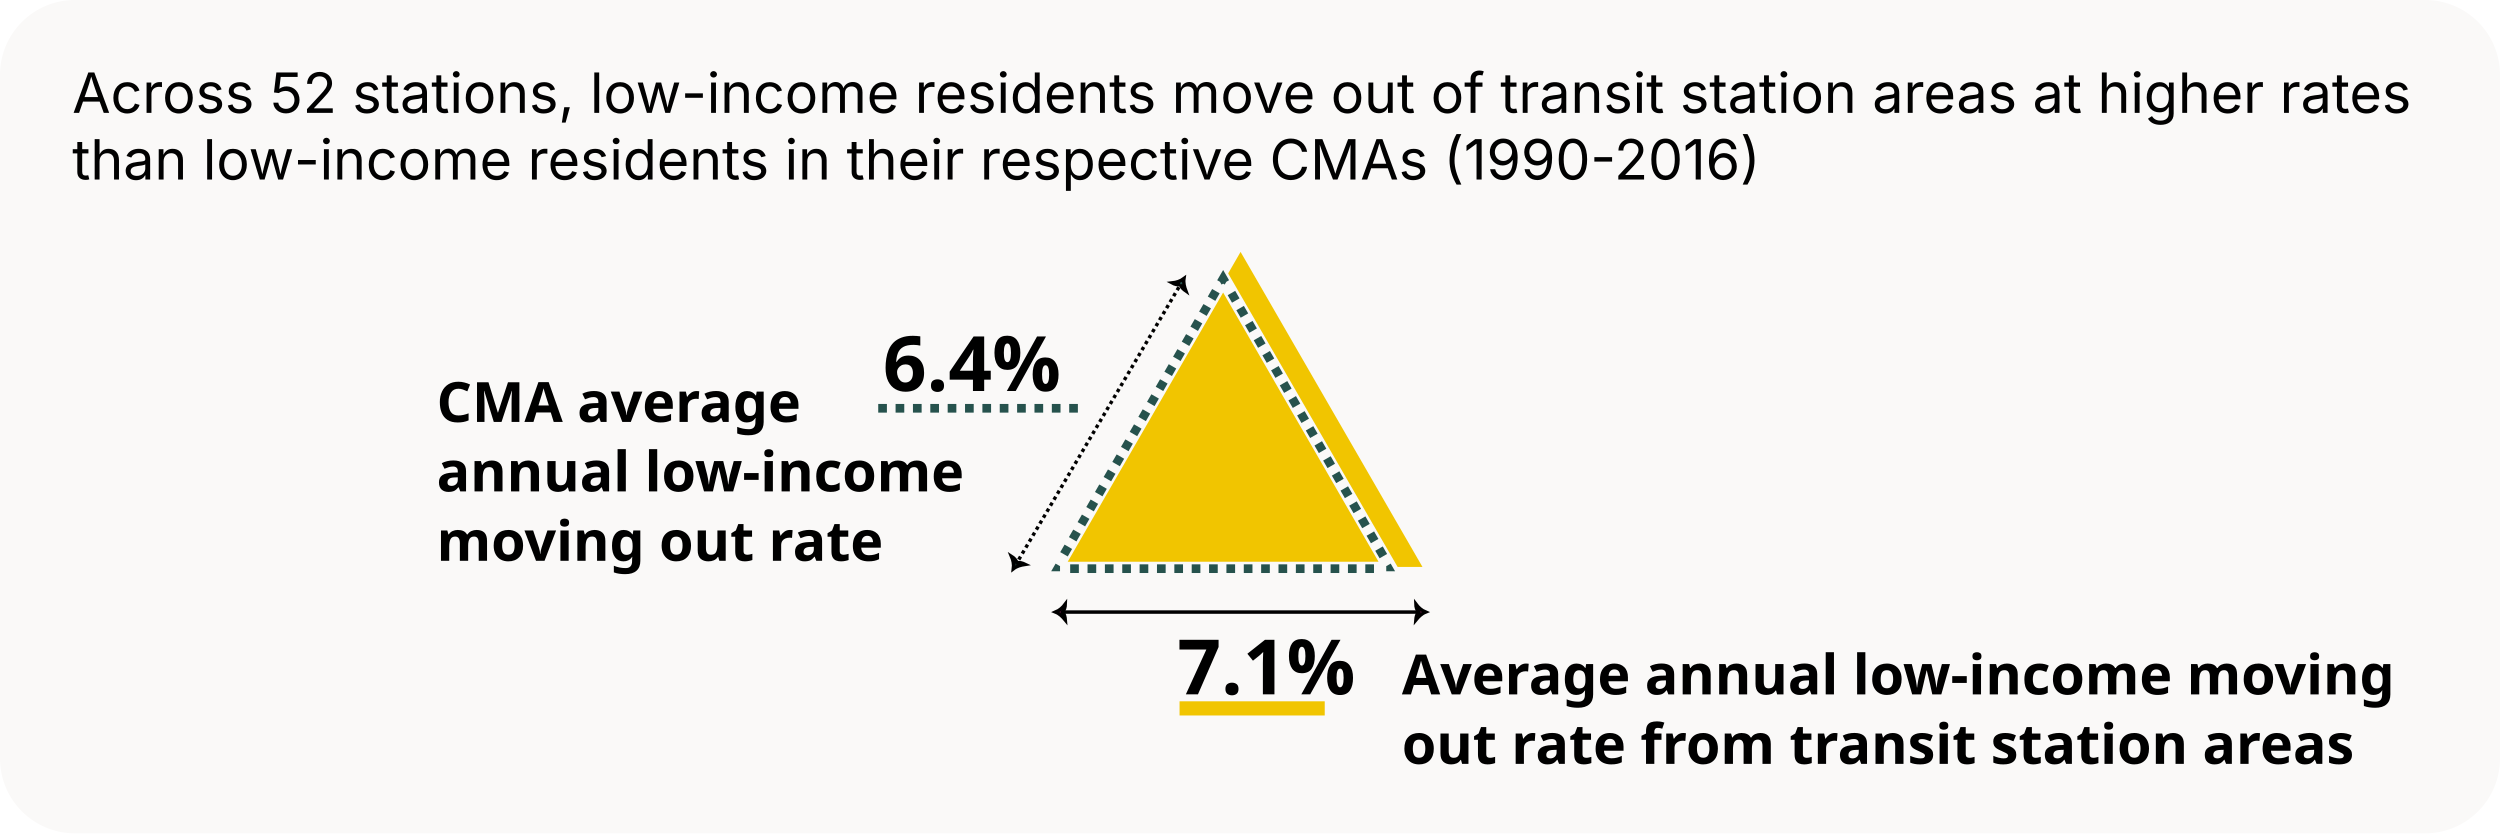
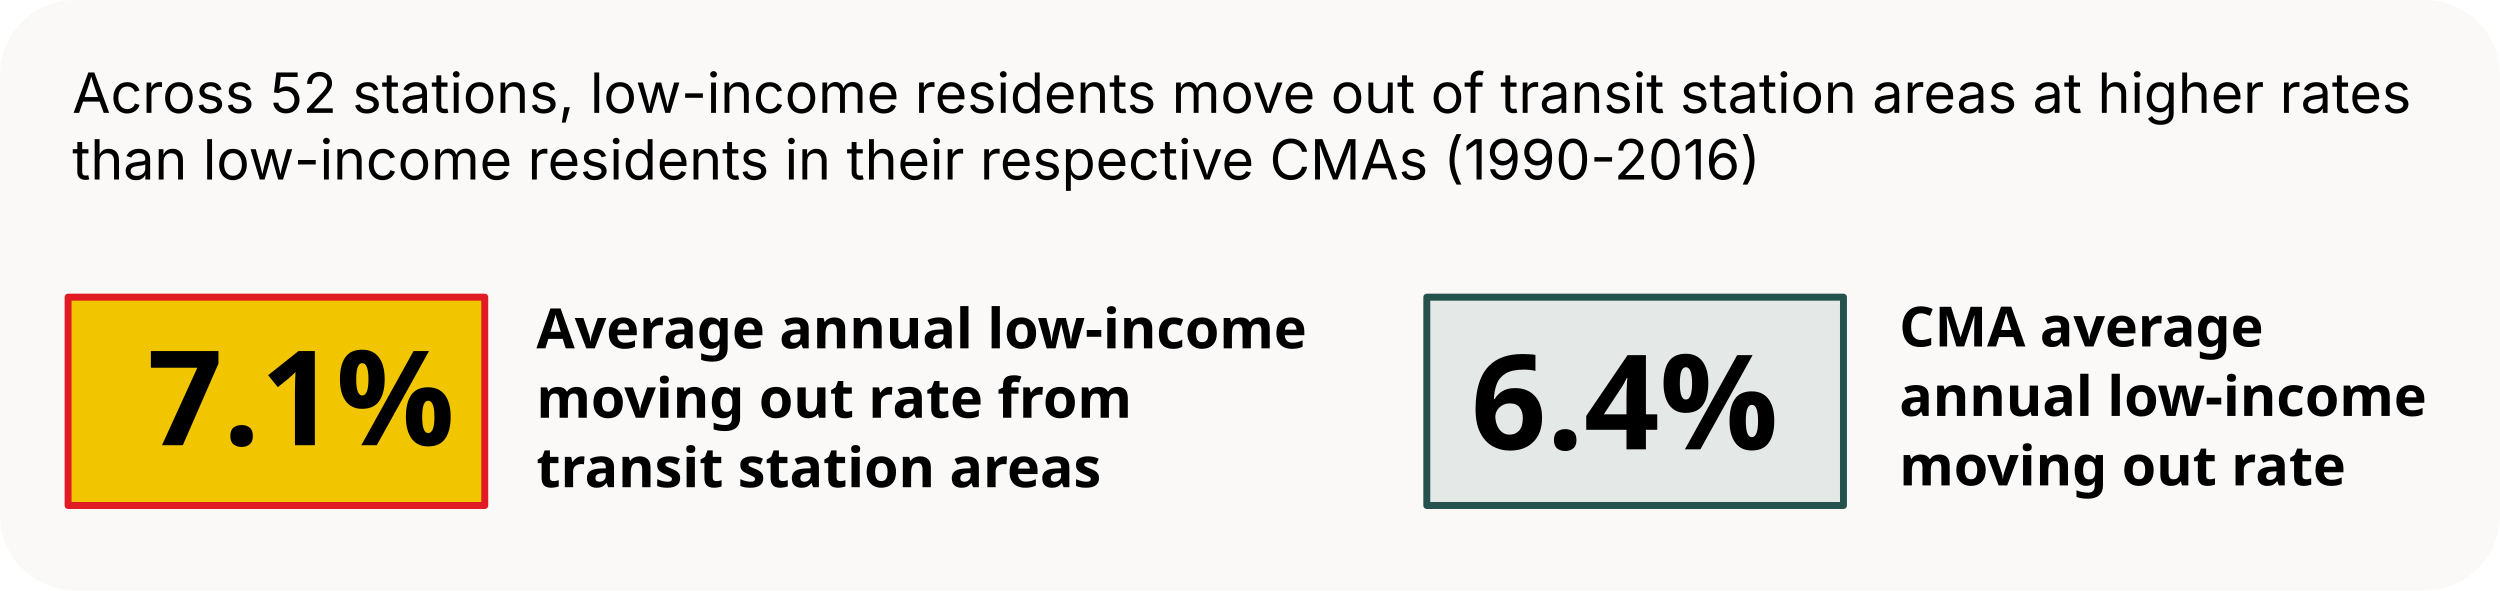
- <svg xmlns="http://www.w3.org/2000/svg" width="720" height="240" viewBox="0 0 720 240" version="1.1" id="svg23">
+ <svg xmlns="http://www.w3.org/2000/svg" width="720" height="170" viewBox="0 0 720 170" version="1.1" id="svg23">
  <defs id="defs23" />
-   <g id="Layer_3" data-name="Layer 3">
-     <rect id="rect25" width="720" height="240" rx="21.567" ry="21.567" fill="#faf9f8" />
-   </g>
-   <g id="Layer_4" data-name="Layer 4">
-     <rect style="opacity:1;fill:#f1c500;fill-opacity:1;fill-rule:evenodd;stroke:none;stroke-width:2;stroke-linecap:round;stroke-linejoin:round" id="rect1" width="41.809" height="4.08" x="339.713" y="201.977" rx="0" ry="0" />
-     <text fill="#9e2666" font-family="InterItalic-BoldItalic, Inter" font-size="22px" font-style="italic" font-variation-settings="'opsz' 14, 'wght' 700" font-weight="700" id="text1" x="339.09" y="199.969" style="font-style:normal;font-variant:normal;font-weight:bold;font-stretch:normal;font-size:22px;font-family:'Inter 24pt';-inkscape-font-specification:'Inter 24pt, Bold';font-variant-ligatures:normal;font-variant-caps:normal;font-variant-numeric:normal;font-variant-east-asian:normal;fill:#000000;fill-opacity:1">
-       <tspan x="339.09" y="199.969" id="tspan1" style="font-style:normal;font-variant:normal;font-weight:bold;font-stretch:normal;font-size:22px;font-family:'Inter 24pt';-inkscape-font-specification:'Inter 24pt, Bold';font-variant-ligatures:normal;font-variant-caps:normal;font-variant-numeric:normal;font-variant-east-asian:normal;fill:#000000;fill-opacity:1">7.1%</tspan>
-     </text>
-     <text fill="#26524d" font-family="InterItalic-BoldItalic, Inter" font-size="22px" font-style="italic" font-variation-settings="'opsz' 14, 'wght' 700" font-weight="700" id="text8" x="254.283" y="112.601" style="font-style:normal;font-variant:normal;font-weight:bold;font-stretch:normal;font-size:22px;font-family:'Inter 24pt';-inkscape-font-specification:'Inter 24pt, Bold';font-variant-ligatures:normal;font-variant-caps:normal;font-variant-numeric:normal;font-variant-east-asian:normal;fill:#000000;fill-opacity:1">
-       <tspan x="254.283" y="112.601" id="tspan8" style="font-style:normal;font-variant:normal;font-weight:bold;font-stretch:normal;font-size:22px;font-family:'Inter 24pt';-inkscape-font-specification:'Inter 24pt, Bold';font-variant-ligatures:normal;font-variant-caps:normal;font-variant-numeric:normal;font-variant-east-asian:normal;fill:#000000;fill-opacity:1">6.4%</tspan>
-     </text>
-     <text fill="#010101" font-family="Inter-Regular, Inter" font-size="16px" font-variation-settings="'opsz' 14, 'wght' 400" isolation="isolate" id="text15" x="20.796" y="32.503">
-       <tspan x="20.796" y="32.503" id="tspan14">Across 52 stations, low-income residents move out of transit station areas at higher rates</tspan>
-       <tspan x="20.796" y="51.703" id="tspan15">than low-income residents in their respective CMAs (1990-2016)</tspan>
-     </text>
-     <text fill="#010101" font-family="Inter-Regular, Inter" font-size="16px" font-variation-settings="'opsz' 14, 'wght' 400" isolation="isolate" id="text15-9" x="125.751" y="121.514" style="font-style:normal;font-variant:normal;font-weight:bold;font-stretch:normal;font-size:16px;font-family:'Inter 24pt';-inkscape-font-specification:'Inter 24pt, Bold';font-variant-ligatures:normal;font-variant-caps:normal;font-variant-numeric:normal;font-variant-east-asian:normal;isolation:isolate;fill:#000000;fill-opacity:1">
-       <tspan id="tspan24" x="125.751" y="121.514">CMA average</tspan>
-       <tspan x="125.751" y="141.514" id="tspan3">annual low-income</tspan>
-       <tspan x="125.751" y="161.514" id="tspan29">moving out rate</tspan>
-       <tspan x="125.751" y="181.514" id="tspan4" />
-     </text>
-     <text fill="#010101" font-family="Inter-Regular, Inter" font-size="16px" font-variation-settings="'opsz' 14, 'wght' 400" isolation="isolate" id="text15-9-9" x="403.741" y="199.99" style="font-style:normal;font-variant:normal;font-weight:bold;font-stretch:normal;font-size:16px;font-family:'Inter 24pt';-inkscape-font-specification:'Inter 24pt, Bold';font-variant-ligatures:normal;font-variant-caps:normal;font-variant-numeric:normal;font-variant-east-asian:normal;isolation:isolate;fill:#000000;fill-opacity:1">
-       <tspan x="403.741" y="199.99" id="tspan27" style="font-style:normal;font-variant:normal;font-weight:bold;font-stretch:normal;font-size:16px;font-family:'Inter 24pt';-inkscape-font-specification:'Inter 24pt, Bold';font-variant-ligatures:normal;font-variant-caps:normal;font-variant-numeric:normal;font-variant-east-asian:normal">Average annual low-income moving</tspan>
-       <tspan x="403.741" y="219.99" id="tspan30" style="font-style:normal;font-variant:normal;font-weight:bold;font-stretch:normal;font-size:16px;font-family:'Inter 24pt';-inkscape-font-specification:'Inter 24pt, Bold';font-variant-ligatures:normal;font-variant-caps:normal;font-variant-numeric:normal;font-variant-east-asian:normal">out rate from transit station areas</tspan>
-     </text>
-   </g>
-   <g id="g17" style="stroke:#000000;stroke-width:1;stroke-dasharray:none;stroke-opacity:1" transform="translate(-8.795931,-9.708034)">
-     <line x1="314.614" y1="185.983" x2="417.554" y2="185.983" fill="none" stroke="#9e2666" stroke-miterlimit="10" stroke-width=".5" id="line16" style="stroke:#000000;stroke-width:1;stroke-dasharray:none;stroke-opacity:1" />
-     <path d="m 314.815,185.983 c 0.522,-0.522 0.771,-1.556 0.792,-2.272 -0.716,0.962 -1.647,1.802 -2.773,2.272 1.126,0.451 2.016,1.341 2.773,2.272 -0.061,-0.768 -0.249,-1.699 -0.792,-2.272 z" fill="#9e2666" id="path16" style="stroke:#000000;stroke-width:1;stroke-dasharray:none;stroke-opacity:1" />
-     <path d="m 417.353,185.983 c -0.522,-0.522 -0.771,-1.556 -0.792,-2.272 0.716,0.962 1.647,1.802 2.773,2.272 -1.126,0.451 -2.016,1.341 -2.773,2.272 0.061,-0.768 0.249,-1.699 0.792,-2.272 z" fill="#9e2666" id="path17" style="stroke:#000000;stroke-width:1;stroke-dasharray:none;stroke-opacity:1" />
-   </g>
-   <g id="g20" style="stroke:#000000;stroke-width:1;stroke-dasharray:none" transform="translate(-8.795931,-11.61483)">
-     <line x1="301.568" y1="173.857" x2="301.695" y2="173.641" fill="none" stroke="#26524d" stroke-miterlimit="10" stroke-width=".5" id="line17" style="stroke:#000000;stroke-width:1;stroke-dasharray:none" />
-     <line x1="302.203" y1="172.776" x2="348.479" y2="94.046" fill="none" stroke="#26524d" stroke-dasharray=".502 1.004" stroke-miterlimit="10" stroke-width=".5" id="line18" style="stroke:#000000;stroke-width:1;stroke-dasharray:1, 1;stroke-dashoffset:0" />
-     <line x1="348.734" y1="93.614" x2="348.86" y2="93.398" fill="none" stroke="#26524d" stroke-miterlimit="10" stroke-width=".5" id="line19" style="stroke:#000000;stroke-width:1;stroke-dasharray:none" />
-     <path d="m 301.67,173.684 c -0.185,-0.715 -0.95,-1.453 -1.558,-1.834 0.467,1.105 0.719,2.333 0.554,3.542 0.959,-0.743 2.178,-1.059 3.365,-1.24 -0.693,-0.336 -1.591,-0.646 -2.361,-0.469 z" fill="#26524d" id="path19" style="stroke:#000000;stroke-width:1;stroke-dasharray:none" />
-     <path d="m 348.758,93.572 c -0.715,0.186 -1.732,-0.123 -2.36,-0.469 1.193,-0.13 2.388,-0.507 3.365,-1.24 -0.182,1.199 0.134,2.417 0.554,3.542 -0.631,-0.442 -1.339,-1.076 -1.558,-1.834 z" fill="#26524d" id="path20" style="stroke:#000000;stroke-width:1;stroke-dasharray:none" />
-   </g>
-   <polygon points="312.834,175.392 419.334,175.392 366.084,83.16 " fill="#9e2666" stroke="#faf9f8" stroke-miterlimit="10" id="polygon20" transform="translate(-8.795931,-11.61483)" style="fill:#f1c500;fill-opacity:1" />
-   <polygon points="312.834,175.392 409.284,175.392 361.059,91.864 " fill="none" stroke="#faf9f8" stroke-miterlimit="10" stroke-width="2" id="polygon21" transform="translate(-8.795931,-11.61483)" style="stroke-width:4;stroke-dasharray:none" />
-   <g id="g23" transform="translate(-8.795931,-11.61483)">
-     <polyline points="361.684 92.946 361.059 91.864 360.434 92.946" fill="none" stroke="#26524d" stroke-miterlimit="10" stroke-width="1.5" id="polyline21" style="stroke-width:2.5;stroke-dasharray:2.5, 2.5;stroke-dashoffset:0" />
-     <line x1="358.974" y1="95.476" x2="314.189" y2="173.044" fill="none" stroke="#26524d" stroke-dasharray="2.434, 2.921" stroke-miterlimit="10" stroke-width="1.5" id="line21" style="stroke-width:2.5;stroke-dasharray:2.5, 2.5;stroke-dashoffset:0" />
-     <line x1="319.225" y1="129.202" x2="260.191" y2="129.202" fill="none" stroke="#26524d" stroke-dasharray="2.434, 2.921" stroke-miterlimit="10" stroke-width="1.5" id="line21-6" style="stroke-width:2.5;stroke-dasharray:2.5, 2.5;stroke-dashoffset:0" />
-     <polyline points="313.459 174.309 312.834 175.392 314.084 175.392" fill="none" stroke="#26524d" stroke-miterlimit="10" stroke-width="1.5" id="polyline22" />
-     <line x1="317.005" y1="175.392" x2="406.574" y2="175.392" fill="none" stroke="#26524d" stroke-dasharray="2.434, 2.921" stroke-miterlimit="10" stroke-width="1.5" id="line22" style="stroke-width:2.5;stroke-dasharray:2.5, 2.5;stroke-dashoffset:0" />
-     <polyline points="408.034 175.392 409.284 175.392 408.659 174.309" fill="none" stroke="#26524d" stroke-miterlimit="10" stroke-width="1.5" id="polyline23" />
-     <line x1="407.199" y1="171.78" x2="362.414" y2="94.211" fill="none" stroke="#26524d" stroke-dasharray="2.434, 2.921" stroke-miterlimit="10" stroke-width="1.5" id="line23" style="stroke-width:2.5;stroke-dasharray:2.5, 2.5;stroke-dashoffset:0" />
-   </g>
+   <rect id="rect25" width="720" height="170" rx="21.567" ry="21.567" fill="#faf9f8" x="0" y="0" />
+   <rect style="fill:#f1c500;fill-opacity:1;fill-rule:evenodd;stroke:#e01b24;stroke-width:2;stroke-linecap:round;stroke-linejoin:round;stroke-dasharray:none" id="rect5" width="120" height="60" x="19.609" y="85.584" />
+   <rect style="fill:#26524d;fill-opacity:0.1;fill-rule:evenodd;stroke:#26524d;stroke-width:2;stroke-linecap:round;stroke-linejoin:round;stroke-dasharray:none;stroke-opacity:1" id="rect5-1" width="120" height="60" x="410.917" y="85.584" />
+   <rect style="fill:#f1c500;fill-opacity:1;fill-rule:evenodd;stroke:none;stroke-width:2;stroke-linecap:round;stroke-linejoin:round" id="rect1" width="41.809" height="4.08" x="285.597" y="-75.673" rx="0" ry="0" />
+   <text fill="#9e2666" font-family="InterItalic-BoldItalic, Inter" font-size="22px" font-style="italic" font-variation-settings="'opsz' 14, 'wght' 700" font-weight="700" id="text1" x="284.974" y="-77.68" style="font-style:normal;font-variant:normal;font-weight:bold;font-stretch:normal;font-size:22px;font-family:'Inter 24pt';-inkscape-font-specification:'Inter 24pt, Bold';font-variant-ligatures:normal;font-variant-caps:normal;font-variant-numeric:normal;font-variant-east-asian:normal;fill:#000000;fill-opacity:1">
+     <tspan x="284.974" y="-77.68" id="tspan1" style="font-style:normal;font-variant:normal;font-weight:bold;font-stretch:normal;font-size:22px;font-family:'Inter 24pt';-inkscape-font-specification:'Inter 24pt, Bold';font-variant-ligatures:normal;font-variant-caps:normal;font-variant-numeric:normal;font-variant-east-asian:normal;fill:#000000;fill-opacity:1">7.1%</tspan>
+   </text>
+   <rect style="fill:#f1c500;fill-opacity:1;fill-rule:evenodd;stroke:none;stroke-width:2;stroke-linecap:round;stroke-linejoin:round" id="rect1-7" width="97.596" height="9.525" x="-130.306" y="204.78" rx="0" ry="0" />
+   <text fill="#9e2666" font-family="InterItalic-BoldItalic, Inter" font-size="22px" font-style="italic" font-variation-settings="'opsz' 14, 'wght' 700" font-weight="700" id="text1-5" x="42.425" y="128.229" style="font-style:normal;font-variant:normal;font-weight:bold;font-stretch:normal;font-size:38px;font-family:'Inter 24pt';-inkscape-font-specification:'Inter 24pt, Bold';font-variant-ligatures:normal;font-variant-caps:normal;font-variant-numeric:normal;font-variant-east-asian:normal;fill:#000000;fill-opacity:1;stroke-width:1">
+     <tspan x="42.425" y="128.229" id="tspan1-3" style="font-style:normal;font-variant:normal;font-weight:bold;font-stretch:normal;font-size:38px;font-family:'Inter 24pt';-inkscape-font-specification:'Inter 24pt, Bold';font-variant-ligatures:normal;font-variant-caps:normal;font-variant-numeric:normal;font-variant-east-asian:normal;fill:#000000;fill-opacity:1;stroke-width:1">7.1%</tspan>
+   </text>
+   <text fill="#9e2666" font-family="InterItalic-BoldItalic, Inter" font-size="22px" font-style="italic" font-variation-settings="'opsz' 14, 'wght' 700" font-weight="700" id="text1-5-6" x="423.63" y="129.398" style="font-style:normal;font-variant:normal;font-weight:bold;font-stretch:normal;font-size:38px;font-family:'Inter 24pt';-inkscape-font-specification:'Inter 24pt, Bold';font-variant-ligatures:normal;font-variant-caps:normal;font-variant-numeric:normal;font-variant-east-asian:normal;fill:#000000;fill-opacity:1;stroke-width:1">
+     <tspan x="423.63" y="129.398" id="tspan1-3-2" style="font-style:normal;font-variant:normal;font-weight:bold;font-stretch:normal;font-size:38px;font-family:'Inter 24pt';-inkscape-font-specification:'Inter 24pt, Bold';font-variant-ligatures:normal;font-variant-caps:normal;font-variant-numeric:normal;font-variant-east-asian:normal;fill:#000000;fill-opacity:1;stroke-width:1">6.4%</tspan>
+   </text>
+   <text fill="#26524d" font-family="InterItalic-BoldItalic, Inter" font-size="22px" font-style="italic" font-variation-settings="'opsz' 14, 'wght' 700" font-weight="700" id="text8" x="200.167" y="-165.049" style="font-style:normal;font-variant:normal;font-weight:bold;font-stretch:normal;font-size:22px;font-family:'Inter 24pt';-inkscape-font-specification:'Inter 24pt, Bold';font-variant-ligatures:normal;font-variant-caps:normal;font-variant-numeric:normal;font-variant-east-asian:normal;fill:#000000;fill-opacity:1">
+     <tspan x="200.167" y="-165.049" id="tspan8" style="font-style:normal;font-variant:normal;font-weight:bold;font-stretch:normal;font-size:22px;font-family:'Inter 24pt';-inkscape-font-specification:'Inter 24pt, Bold';font-variant-ligatures:normal;font-variant-caps:normal;font-variant-numeric:normal;font-variant-east-asian:normal;fill:#000000;fill-opacity:1">6.4%</tspan>
+   </text>
+   <text fill="#010101" font-family="Inter-Regular, Inter" font-size="16px" font-variation-settings="'opsz' 14, 'wght' 400" isolation="isolate" id="text15" x="20.796" y="32.503">
+     <tspan x="20.796" y="32.503" id="tspan14">Across 52 stations, low-income residents move out of transit station areas at higher rates</tspan>
+     <tspan x="20.796" y="51.703" id="tspan15">than low-income residents in their respective CMAs (1990-2016)</tspan>
+   </text>
+   <text fill="#010101" font-family="Inter-Regular, Inter" font-size="16px" font-variation-settings="'opsz' 14, 'wght' 400" isolation="isolate" id="text15-9" x="546.987" y="99.787" style="font-style:normal;font-variant:normal;font-weight:bold;font-stretch:normal;font-size:16px;font-family:'Inter 24pt';-inkscape-font-specification:'Inter 24pt, Bold';font-variant-ligatures:normal;font-variant-caps:normal;font-variant-numeric:normal;font-variant-east-asian:normal;isolation:isolate;fill:#000000;fill-opacity:1">
+     <tspan id="tspan24" x="546.987" y="99.787">CMA average</tspan>
+     <tspan x="546.987" y="119.787" id="tspan3">annual low-income</tspan>
+     <tspan x="546.987" y="139.787" id="tspan29">moving out rate</tspan>
+     <tspan x="546.987" y="159.787" id="tspan4" />
+   </text>
+   <text fill="#010101" font-family="Inter-Regular, Inter" font-size="16px" font-variation-settings="'opsz' 14, 'wght' 400" isolation="isolate" id="text15-9-9" x="154.481" y="100.309" style="font-style:normal;font-variant:normal;font-weight:bold;font-stretch:normal;font-size:16px;font-family:'Inter 24pt';-inkscape-font-specification:'Inter 24pt, Bold';font-variant-ligatures:normal;font-variant-caps:normal;font-variant-numeric:normal;font-variant-east-asian:normal;isolation:isolate;fill:#000000;fill-opacity:1">
+     <tspan x="154.481" y="100.309" id="tspan27" style="font-style:normal;font-variant:normal;font-weight:bold;font-stretch:normal;font-size:16px;font-family:'Inter 24pt';-inkscape-font-specification:'Inter 24pt, Bold';font-variant-ligatures:normal;font-variant-caps:normal;font-variant-numeric:normal;font-variant-east-asian:normal">Average annual low-income</tspan>
+     <tspan x="154.481" y="120.309" id="tspan30" style="font-style:normal;font-variant:normal;font-weight:bold;font-stretch:normal;font-size:16px;font-family:'Inter 24pt';-inkscape-font-specification:'Inter 24pt, Bold';font-variant-ligatures:normal;font-variant-caps:normal;font-variant-numeric:normal;font-variant-east-asian:normal">moving out rate from</tspan>
+     <tspan x="154.481" y="140.309" style="font-style:normal;font-variant:normal;font-weight:bold;font-stretch:normal;font-size:16px;font-family:'Inter 24pt';-inkscape-font-specification:'Inter 24pt, Bold';font-variant-ligatures:normal;font-variant-caps:normal;font-variant-numeric:normal;font-variant-east-asian:normal" id="tspan5">transit station areas</tspan>
+   </text>
+   <line x1="251.702" y1="-101.375" x2="354.642" y2="-101.375" fill="none" stroke="#9e2666" stroke-miterlimit="10" stroke-width=".5" id="line16" style="stroke:#000000;stroke-width:1;stroke-dasharray:none;stroke-opacity:1" />
+   <path d="m 251.903,-101.375 c 0.522,-0.522 0.771,-1.556 0.792,-2.272 -0.716,0.962 -1.647,1.802 -2.773,2.272 1.126,0.451 2.016,1.341 2.773,2.272 -0.061,-0.768 -0.249,-1.699 -0.792,-2.272 z" fill="#9e2666" id="path16" style="stroke:#000000;stroke-width:1;stroke-dasharray:none;stroke-opacity:1" />
+   <path d="m 354.441,-101.375 c -0.522,-0.522 -0.771,-1.556 -0.792,-2.272 0.716,0.962 1.647,1.802 2.773,2.272 -1.126,0.451 -2.016,1.341 -2.773,2.272 0.061,-0.768 0.249,-1.699 0.792,-2.272 z" fill="#9e2666" id="path17" style="stroke:#000000;stroke-width:1;stroke-dasharray:none;stroke-opacity:1" />
+   <line x1="238.656" y1="-115.408" x2="238.783" y2="-115.623" fill="none" stroke="#26524d" stroke-miterlimit="10" stroke-width=".5" id="line17" style="stroke:#000000;stroke-width:1;stroke-dasharray:none" />
+   <line x1="239.291" y1="-116.488" x2="285.568" y2="-195.218" fill="none" stroke="#26524d" stroke-dasharray=".502 1.004" stroke-miterlimit="10" stroke-width=".5" id="line18" style="stroke:#000000;stroke-width:1;stroke-dasharray:1, 1;stroke-dashoffset:0" />
+   <line x1="285.822" y1="-195.651" x2="285.948" y2="-195.866" fill="none" stroke="#26524d" stroke-miterlimit="10" stroke-width=".5" id="line19" style="stroke:#000000;stroke-width:1;stroke-dasharray:none" />
+   <path d="m 238.758,-115.581 c -0.185,-0.715 -0.95,-1.453 -1.558,-1.834 0.467,1.105 0.719,2.333 0.554,3.542 0.959,-0.743 2.178,-1.059 3.365,-1.24 -0.693,-0.336 -1.591,-0.646 -2.361,-0.469 z" fill="#26524d" id="path19" style="stroke:#000000;stroke-width:1;stroke-dasharray:none" />
+   <path d="m 285.846,-195.693 c -0.715,0.186 -1.732,-0.123 -2.36,-0.469 1.193,-0.13 2.388,-0.507 3.365,-1.24 -0.182,1.199 0.134,2.417 0.554,3.542 -0.631,-0.442 -1.339,-1.076 -1.558,-1.834 z" fill="#26524d" id="path20" style="stroke:#000000;stroke-width:1;stroke-dasharray:none" />
+   <polygon points="419.334,175.392 366.084,83.16 312.834,175.392 " fill="#9e2666" stroke="#faf9f8" stroke-miterlimit="10" id="polygon20" transform="translate(-62.91196,-289.2647)" style="fill:#f1c500;fill-opacity:1" />
+   <polygon points="409.284,175.392 361.059,91.864 312.834,175.392 " fill="none" stroke="#faf9f8" stroke-miterlimit="10" stroke-width="2" id="polygon21" transform="translate(-62.91196,-289.2647)" style="stroke-width:4;stroke-dasharray:none" />
+   <polyline points="361.684 92.946 361.059 91.864 360.434 92.946" fill="none" stroke="#26524d" stroke-miterlimit="10" stroke-width="1.5" id="polyline21" style="stroke-width:2.5;stroke-dasharray:2.5, 2.5;stroke-dashoffset:0" transform="translate(-62.91196,-289.2647)" />
+   <line x1="296.062" y1="-193.789" x2="251.277" y2="-116.22" fill="none" stroke="#26524d" stroke-dasharray="2.434, 2.921" stroke-miterlimit="10" stroke-width="1.5" id="line21" style="stroke-width:2.5;stroke-dasharray:2.5, 2.5;stroke-dashoffset:0" />
+   <line x1="256.313" y1="-160.062" x2="197.279" y2="-160.062" fill="none" stroke="#26524d" stroke-dasharray="2.434, 2.921" stroke-miterlimit="10" stroke-width="1.5" id="line21-6" style="stroke-width:2.5;stroke-dasharray:2.5, 2.5;stroke-dashoffset:0" />
+   <polyline points="313.459 174.309 312.834 175.392 314.084 175.392" fill="none" stroke="#26524d" stroke-miterlimit="10" stroke-width="1.5" id="polyline22" transform="translate(-62.91196,-289.2647)" />
+   <line x1="254.093" y1="-113.873" x2="343.662" y2="-113.873" fill="none" stroke="#26524d" stroke-dasharray="2.434, 2.921" stroke-miterlimit="10" stroke-width="1.5" id="line22" style="stroke-width:2.5;stroke-dasharray:2.5, 2.5;stroke-dashoffset:0" />
+   <polyline points="408.034 175.392 409.284 175.392 408.659 174.309" fill="none" stroke="#26524d" stroke-miterlimit="10" stroke-width="1.5" id="polyline23" transform="translate(-62.91196,-289.2647)" />
+   <line x1="344.287" y1="-117.485" x2="299.502" y2="-195.054" fill="none" stroke="#26524d" stroke-dasharray="2.434, 2.921" stroke-miterlimit="10" stroke-width="1.5" id="line23" style="stroke-width:2.5;stroke-dasharray:2.5, 2.5;stroke-dashoffset:0" />
</svg>
